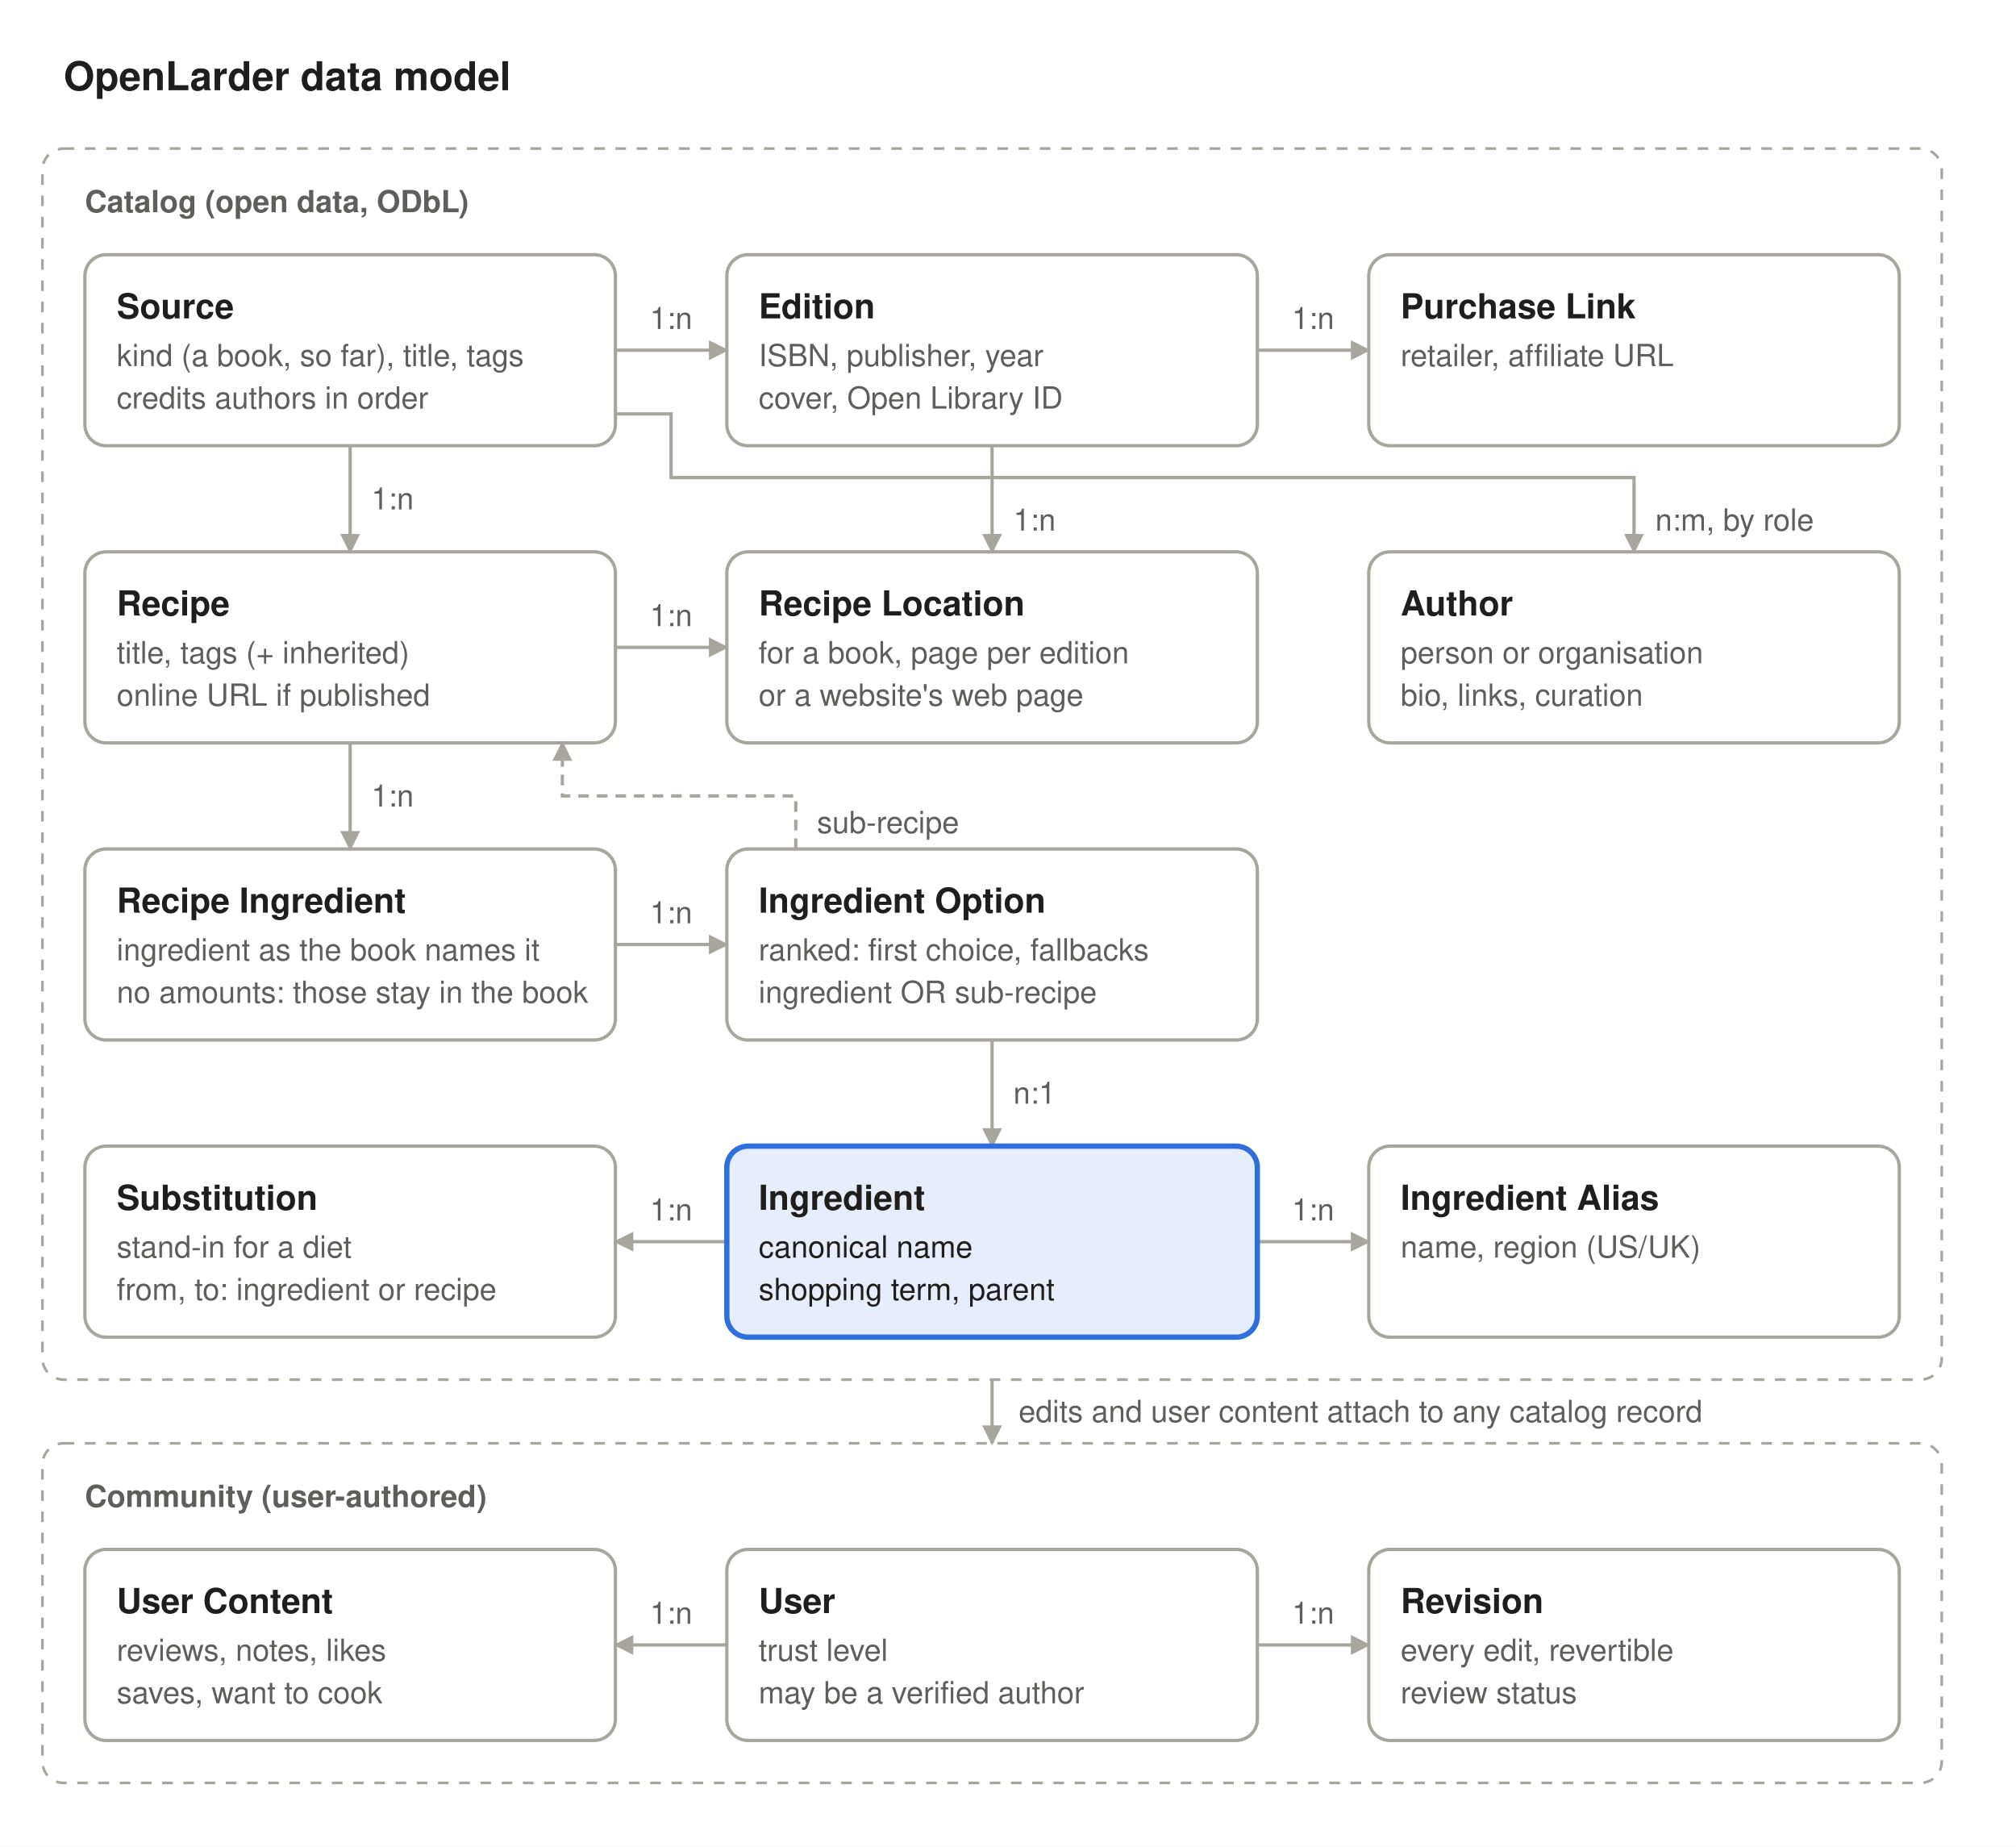
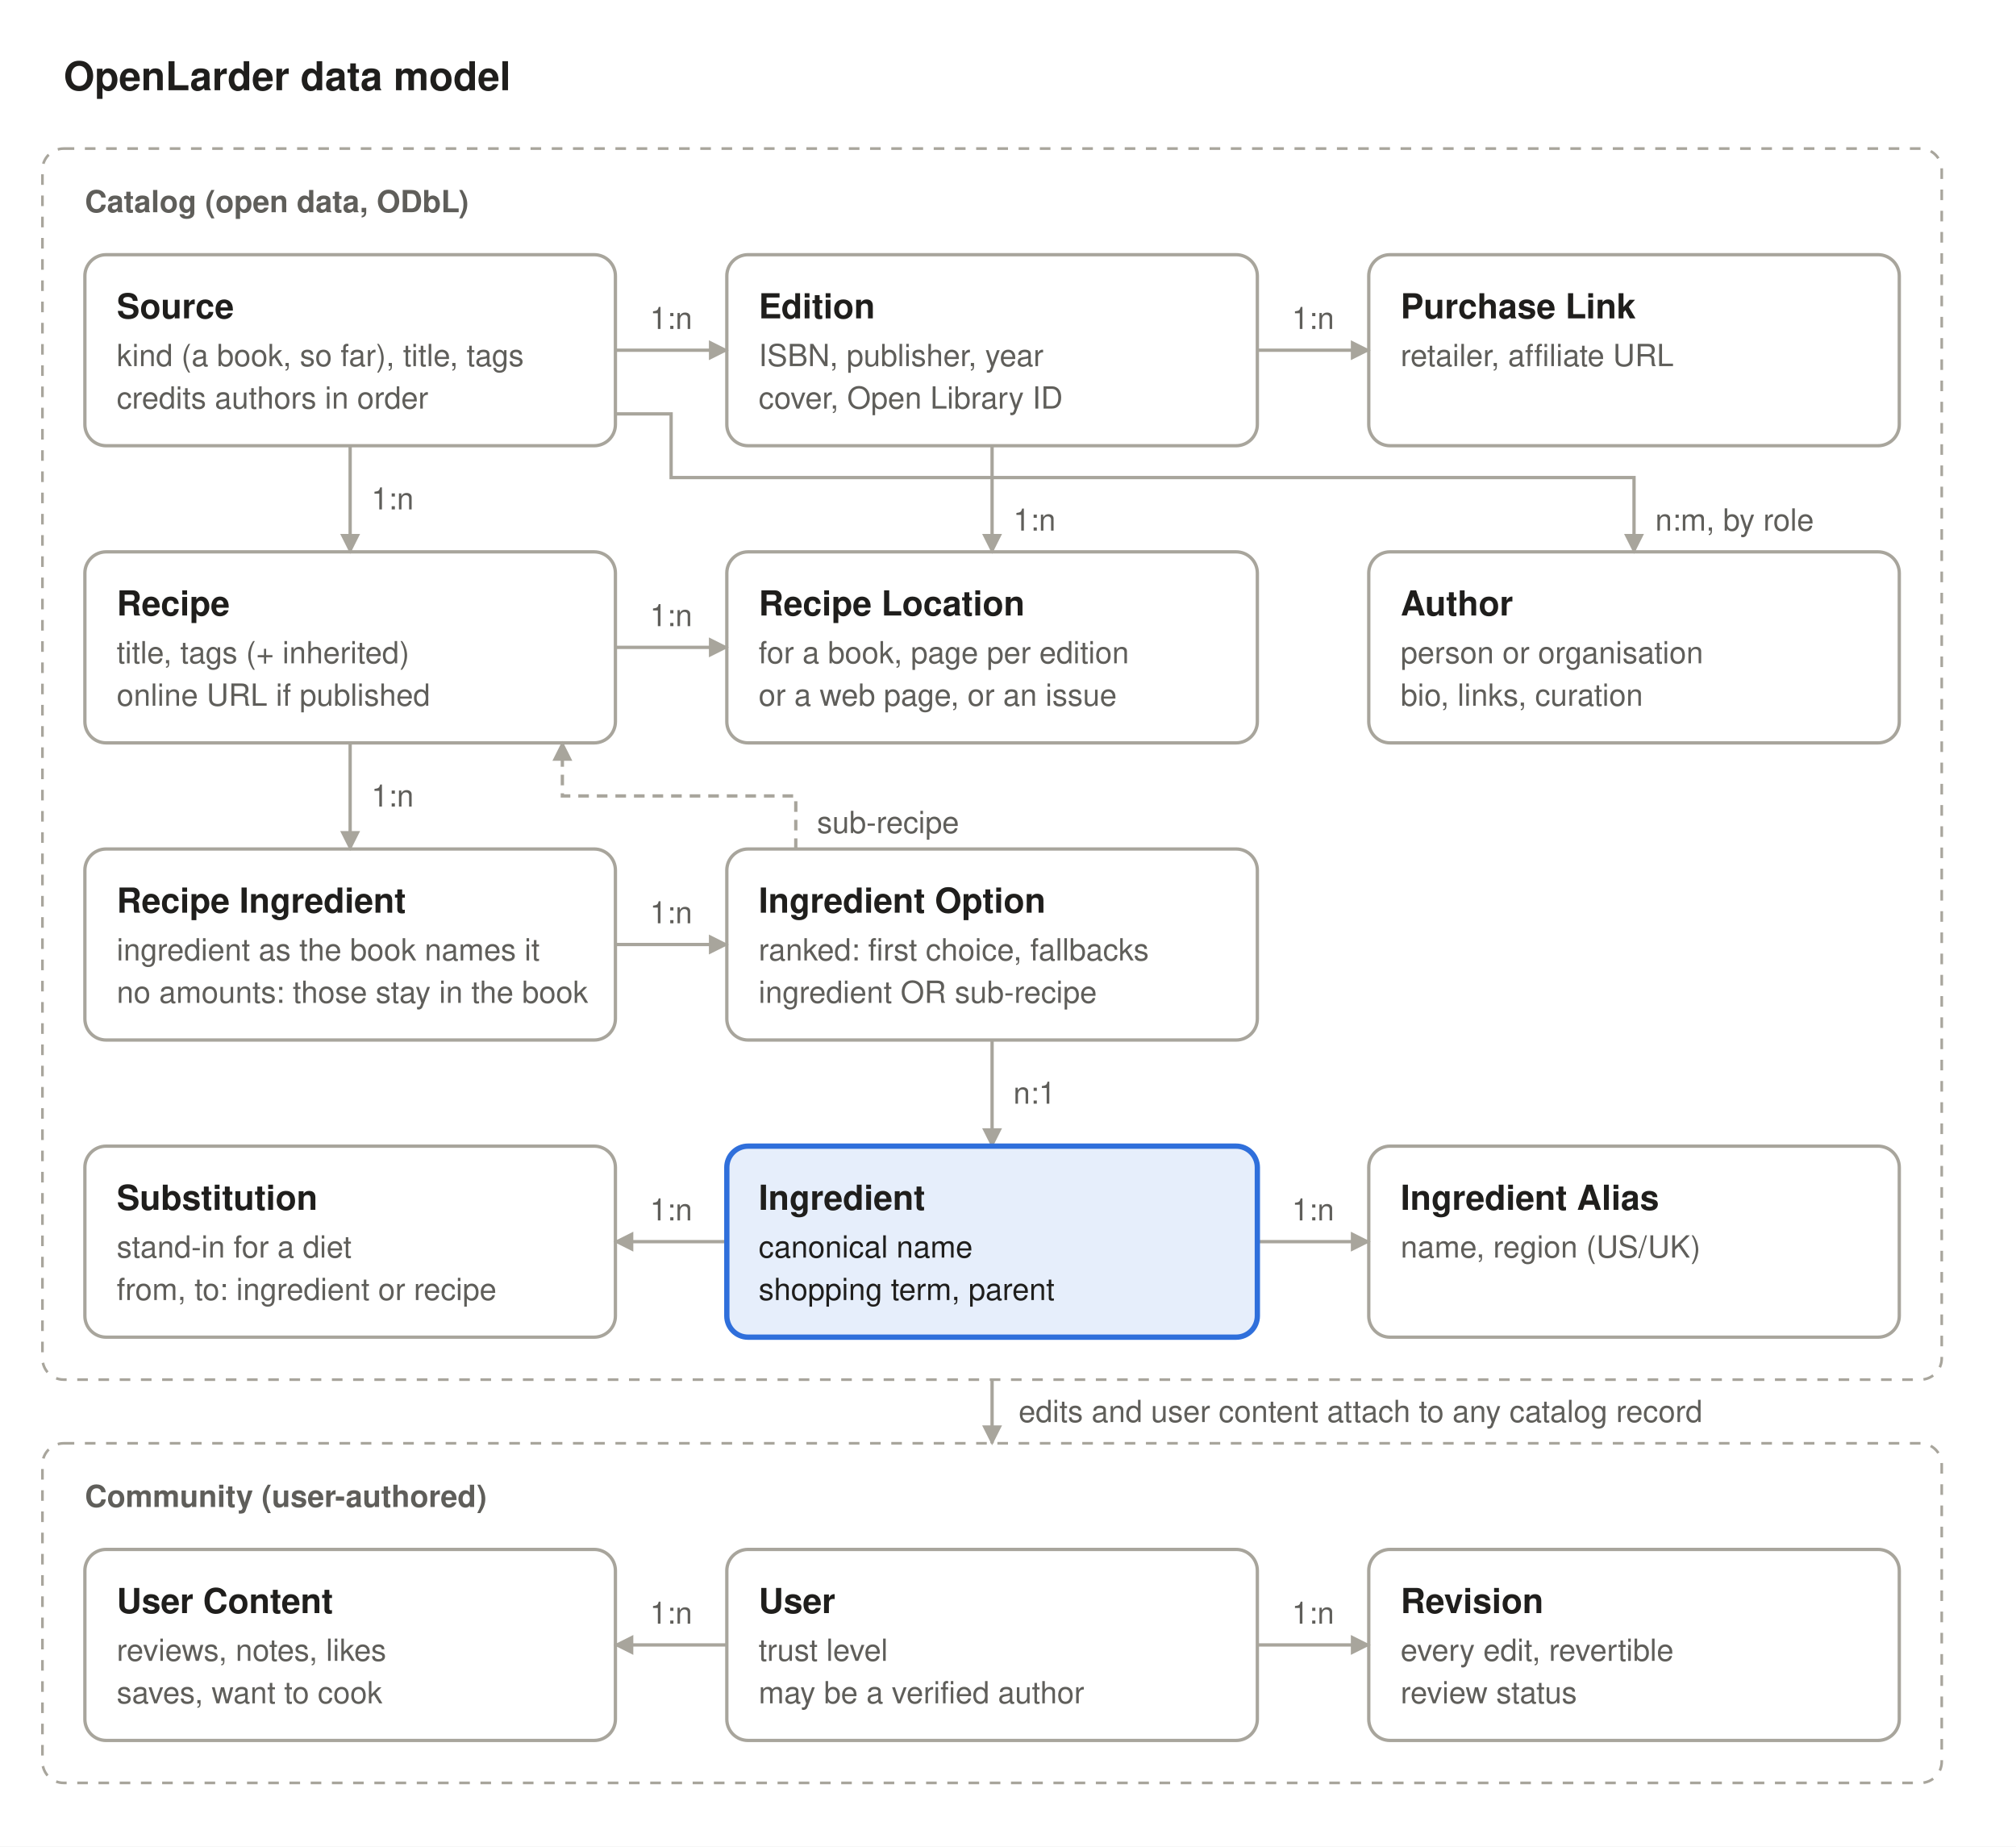
<svg xmlns="http://www.w3.org/2000/svg" viewBox="0 0 760 696" width="760" height="696" font-family="Helvetica, Arial, DejaVu Sans, sans-serif" font-size="13">
  <defs>
    <marker id="a" viewBox="0 0 10 10" refX="9" refY="5" markerWidth="6" markerHeight="6" orient="auto-start-reverse">
      <path d="M0 0L10 5L0 10z" fill="#a8a59c" />
    </marker>
  </defs>
  <rect width="760" height="696" fill="#ffffff" />
  <text x="24" y="34" font-size="15" font-weight="600" fill="#1f1e1c">OpenLarder data model</text>
  <rect x="16" y="56" width="716" height="464" rx="8" fill="none" stroke="#a8a59c" stroke-dasharray="4 4" />
  <text x="32" y="80" font-size="11.5" font-weight="600" fill="#5f5e5a">Catalog (open data, ODbL)</text>
  <rect x="16" y="544" width="716" height="128" rx="8" fill="none" stroke="#a8a59c" stroke-dasharray="4 4" />
  <text x="32" y="568" font-size="11.5" font-weight="600" fill="#5f5e5a">Community (user-authored)</text>
  <g fill="none" stroke="#a8a59c" stroke-width="1.25">
    <path d="M232 132H274" marker-end="url(#a)" />
    <path d="M474 132H516" marker-end="url(#a)" />
    <path d="M132 168V208" marker-end="url(#a)" />
    <path d="M232 244H274" marker-end="url(#a)" />
    <path d="M374 168V208" marker-end="url(#a)" />
    <path d="M232 156H253V180H616V208" marker-end="url(#a)" />
    <path d="M132 280V320" marker-end="url(#a)" />
    <path d="M232 356H274" marker-end="url(#a)" />
    <path d="M300 320V300H212V280" stroke-dasharray="4 3" marker-end="url(#a)" />
    <path d="M374 392V432" marker-end="url(#a)" />
    <path d="M474 468H516" marker-end="url(#a)" />
    <path d="M274 468H232" marker-end="url(#a)" />
    <path d="M374 520V544" marker-end="url(#a)" />
    <path d="M274 620H232" marker-end="url(#a)" />
    <path d="M474 620H516" marker-end="url(#a)" />
  </g>
  <g fill="none" stroke="#a8a59c" stroke-width="1.25">
    <rect x="32" y="96" width="200" height="72" rx="8" />
    <rect x="274" y="96" width="200" height="72" rx="8" />
    <rect x="516" y="96" width="200" height="72" rx="8" />
    <rect x="32" y="208" width="200" height="72" rx="8" />
    <rect x="274" y="208" width="200" height="72" rx="8" />
    <rect x="516" y="208" width="200" height="72" rx="8" />
    <rect x="32" y="320" width="200" height="72" rx="8" />
    <rect x="274" y="320" width="200" height="72" rx="8" />
    <rect x="32" y="432" width="200" height="72" rx="8" />
    <rect x="516" y="432" width="200" height="72" rx="8" />
    <rect x="32" y="584" width="200" height="72" rx="8" />
    <rect x="274" y="584" width="200" height="72" rx="8" />
    <rect x="516" y="584" width="200" height="72" rx="8" />
  </g>
  <rect x="274" y="432" width="200" height="72" rx="8" fill="#2f6fdb" fill-opacity="0.12" stroke="#2f6fdb" stroke-width="2" />
  <g fill="#1f1e1c" font-weight="600">
    <text x="44" y="120">Source</text>
    <text x="286" y="120">Edition</text>
    <text x="528" y="120">Purchase Link</text>
    <text x="44" y="232">Recipe</text>
    <text x="286" y="232">Recipe Location</text>
    <text x="528" y="232">Author</text>
    <text x="44" y="344">Recipe Ingredient</text>
    <text x="286" y="344">Ingredient Option</text>
    <text x="44" y="456">Substitution</text>
    <text x="286" y="456">Ingredient</text>
    <text x="528" y="456">Ingredient Alias</text>
    <text x="44" y="608">User Content</text>
    <text x="286" y="608">User</text>
    <text x="528" y="608">Revision</text>
  </g>
  <g fill="#5f5e5a" font-size="11.5">
    <text x="44" y="138">kind (a book, so far), title, tags</text>
    <text x="44" y="154">credits authors in order</text>
    <text x="286" y="138">ISBN, publisher, year</text>
    <text x="286" y="154">cover, Open Library ID</text>
    <text x="528" y="138">retailer, affiliate URL</text>
    <text x="44" y="250">title, tags (+ inherited)</text>
    <text x="44" y="266">online URL if published</text>
    <text x="286" y="250">for a book, page per edition</text>
-     <text x="286" y="266">or a website's web page</text>
+     <text x="286" y="266">or a web page, or an issue</text>
    <text x="528" y="250">person or organisation</text>
    <text x="528" y="266">bio, links, curation</text>
    <text x="44" y="362">ingredient as the book names it</text>
    <text x="44" y="378">no amounts: those stay in the book</text>
    <text x="286" y="362">ranked: first choice, fallbacks</text>
    <text x="286" y="378">ingredient OR sub-recipe</text>
    <text x="44" y="474">stand-in for a diet</text>
    <text x="44" y="490">from, to: ingredient or recipe</text>
    <text x="528" y="474">name, region (US/UK)</text>
    <text x="44" y="626">reviews, notes, likes</text>
    <text x="44" y="642">saves, want to cook</text>
    <text x="286" y="626">trust level</text>
    <text x="286" y="642">may be a verified author</text>
    <text x="528" y="626">every edit, revertible</text>
    <text x="528" y="642">review status</text>
  </g>
  <g fill="#1f1e1c" font-size="11.5">
    <text x="286" y="474">canonical name</text>
    <text x="286" y="490">shopping term, parent</text>
  </g>
  <g fill="#5f5e5a" font-size="11.5">
    <text x="253" y="124" text-anchor="middle">1:n</text>
    <text x="495" y="124" text-anchor="middle">1:n</text>
    <text x="140" y="192">1:n</text>
    <text x="382" y="200">1:n</text>
    <text x="624" y="200">n:m, by role</text>
    <text x="253" y="236" text-anchor="middle">1:n</text>
    <text x="140" y="304">1:n</text>
    <text x="253" y="348" text-anchor="middle">1:n</text>
    <text x="308" y="314">sub-recipe</text>
    <text x="382" y="416">n:1</text>
    <text x="495" y="460" text-anchor="middle">1:n</text>
    <text x="253" y="460" text-anchor="middle">1:n</text>
    <text x="384" y="536">edits and user content attach to any catalog record</text>
    <text x="253" y="612" text-anchor="middle">1:n</text>
    <text x="495" y="612" text-anchor="middle">1:n</text>
  </g>
</svg>
